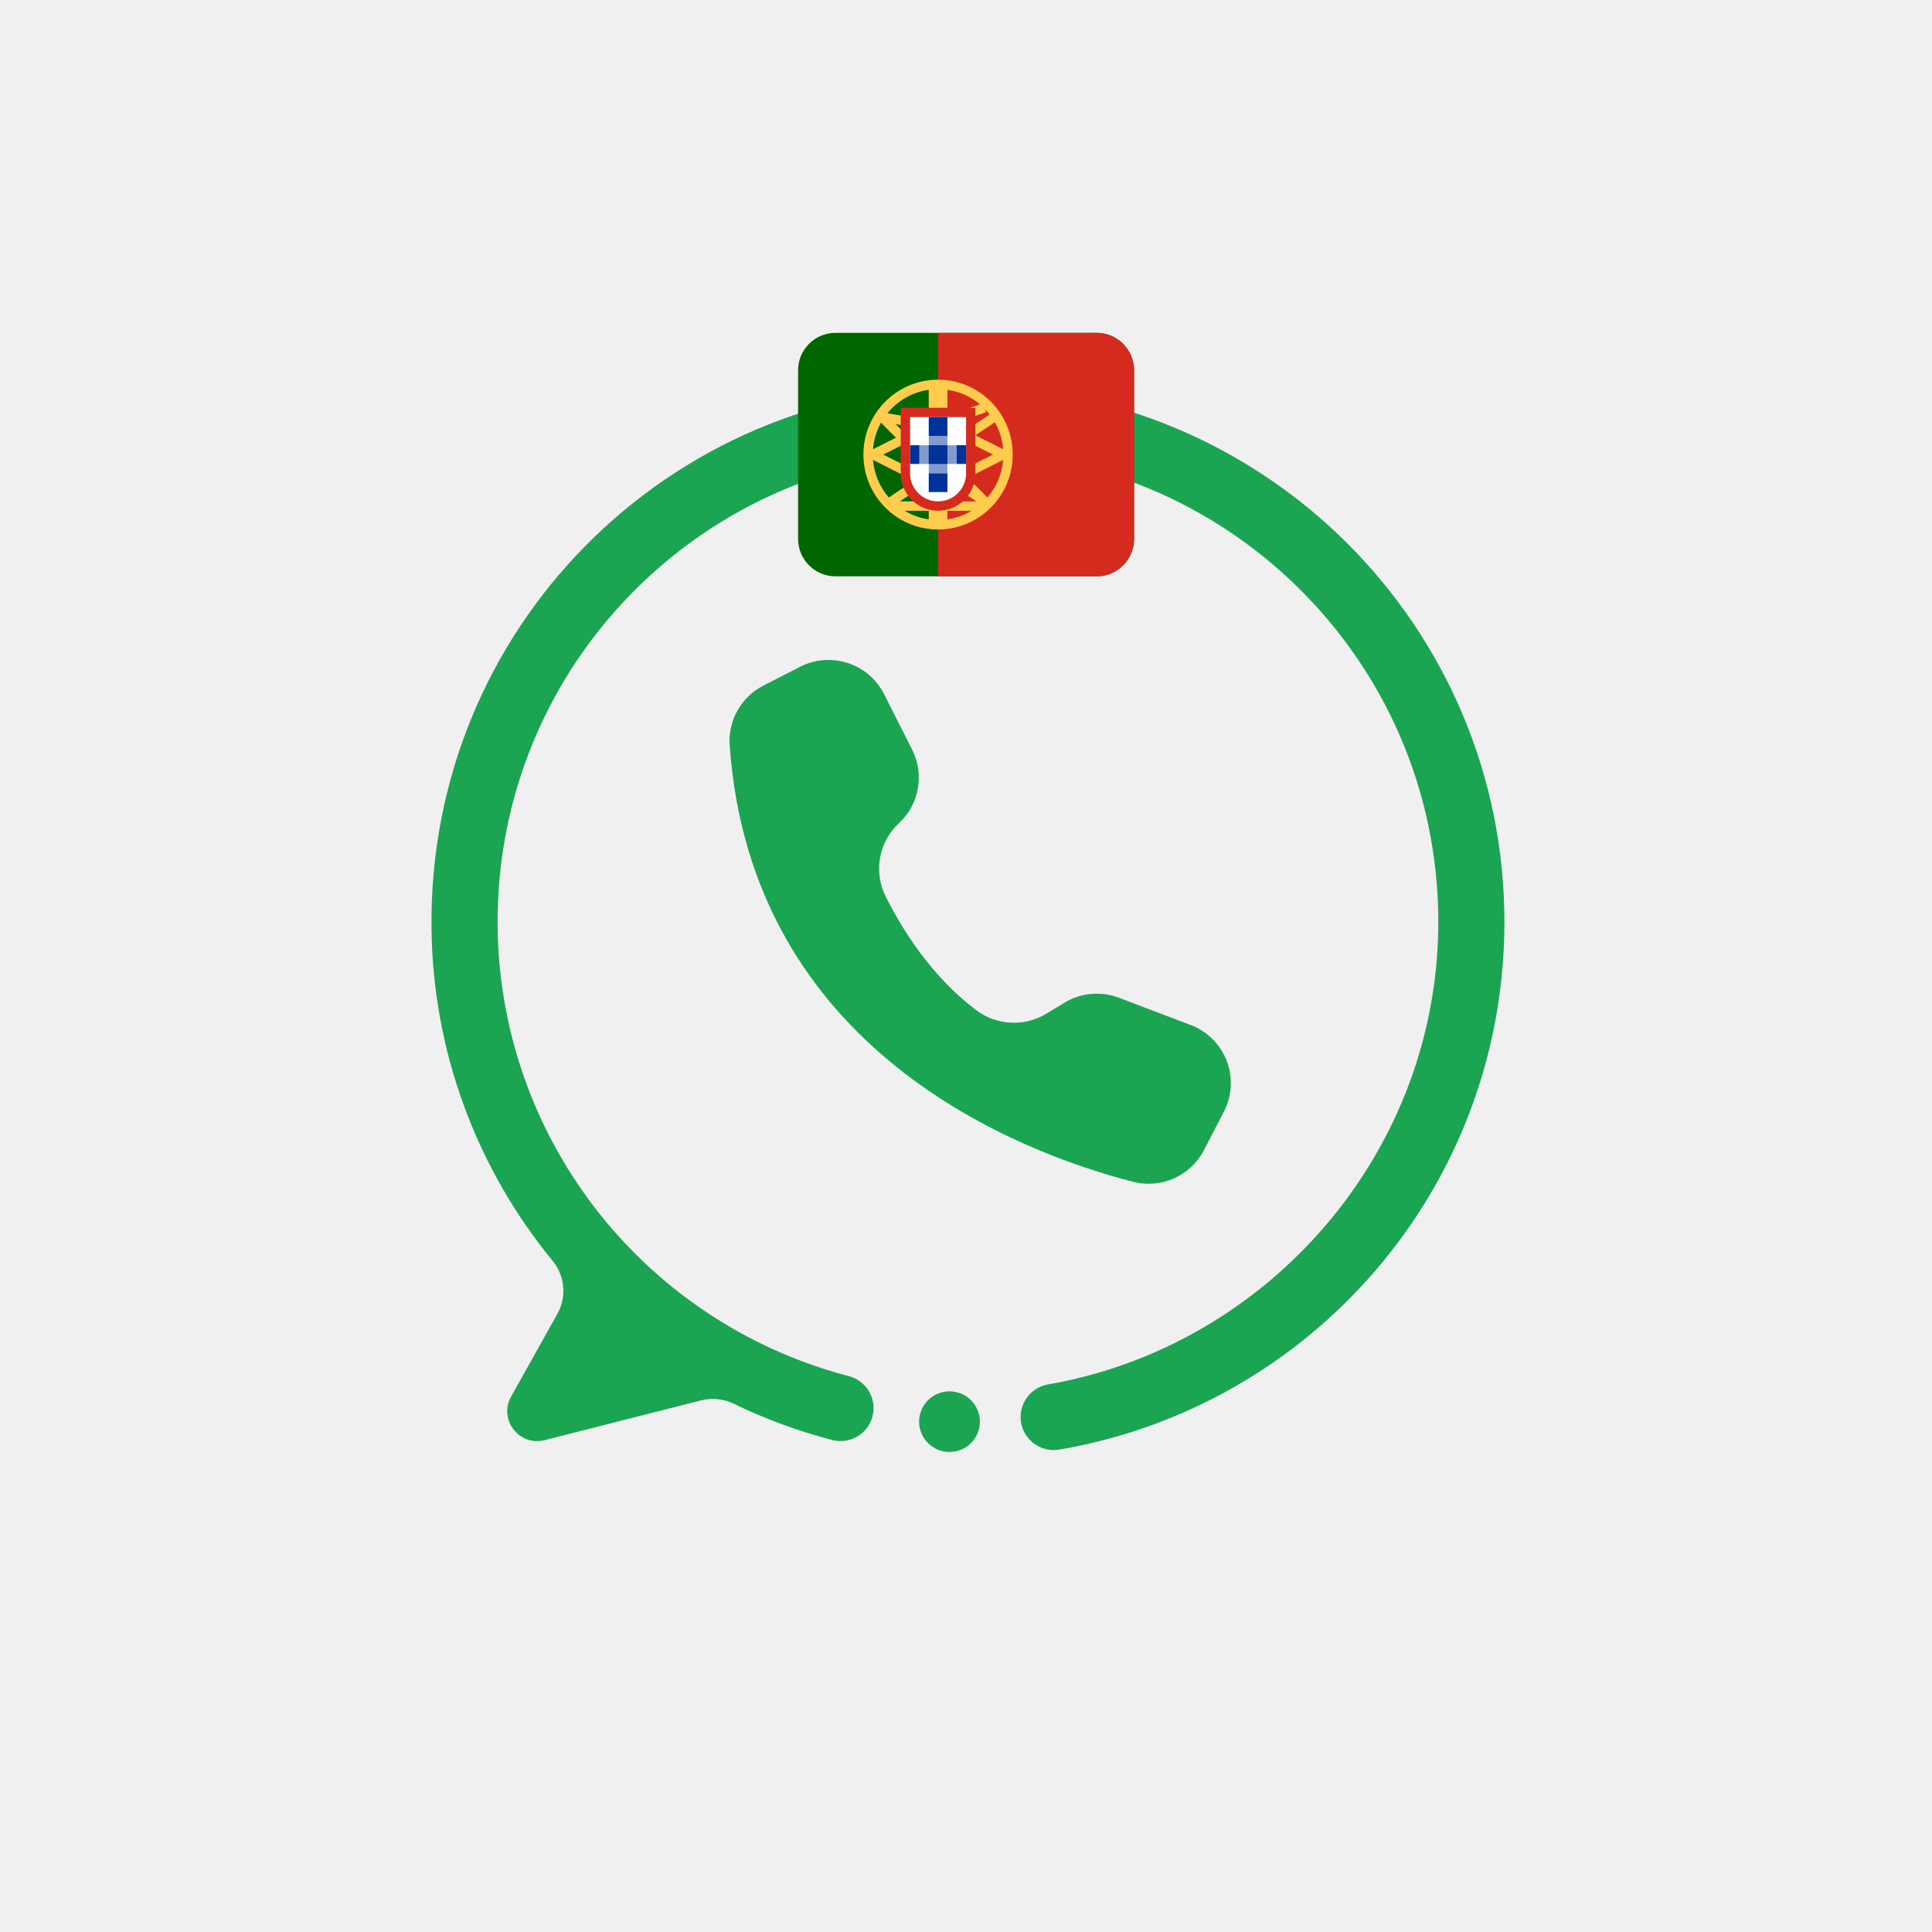
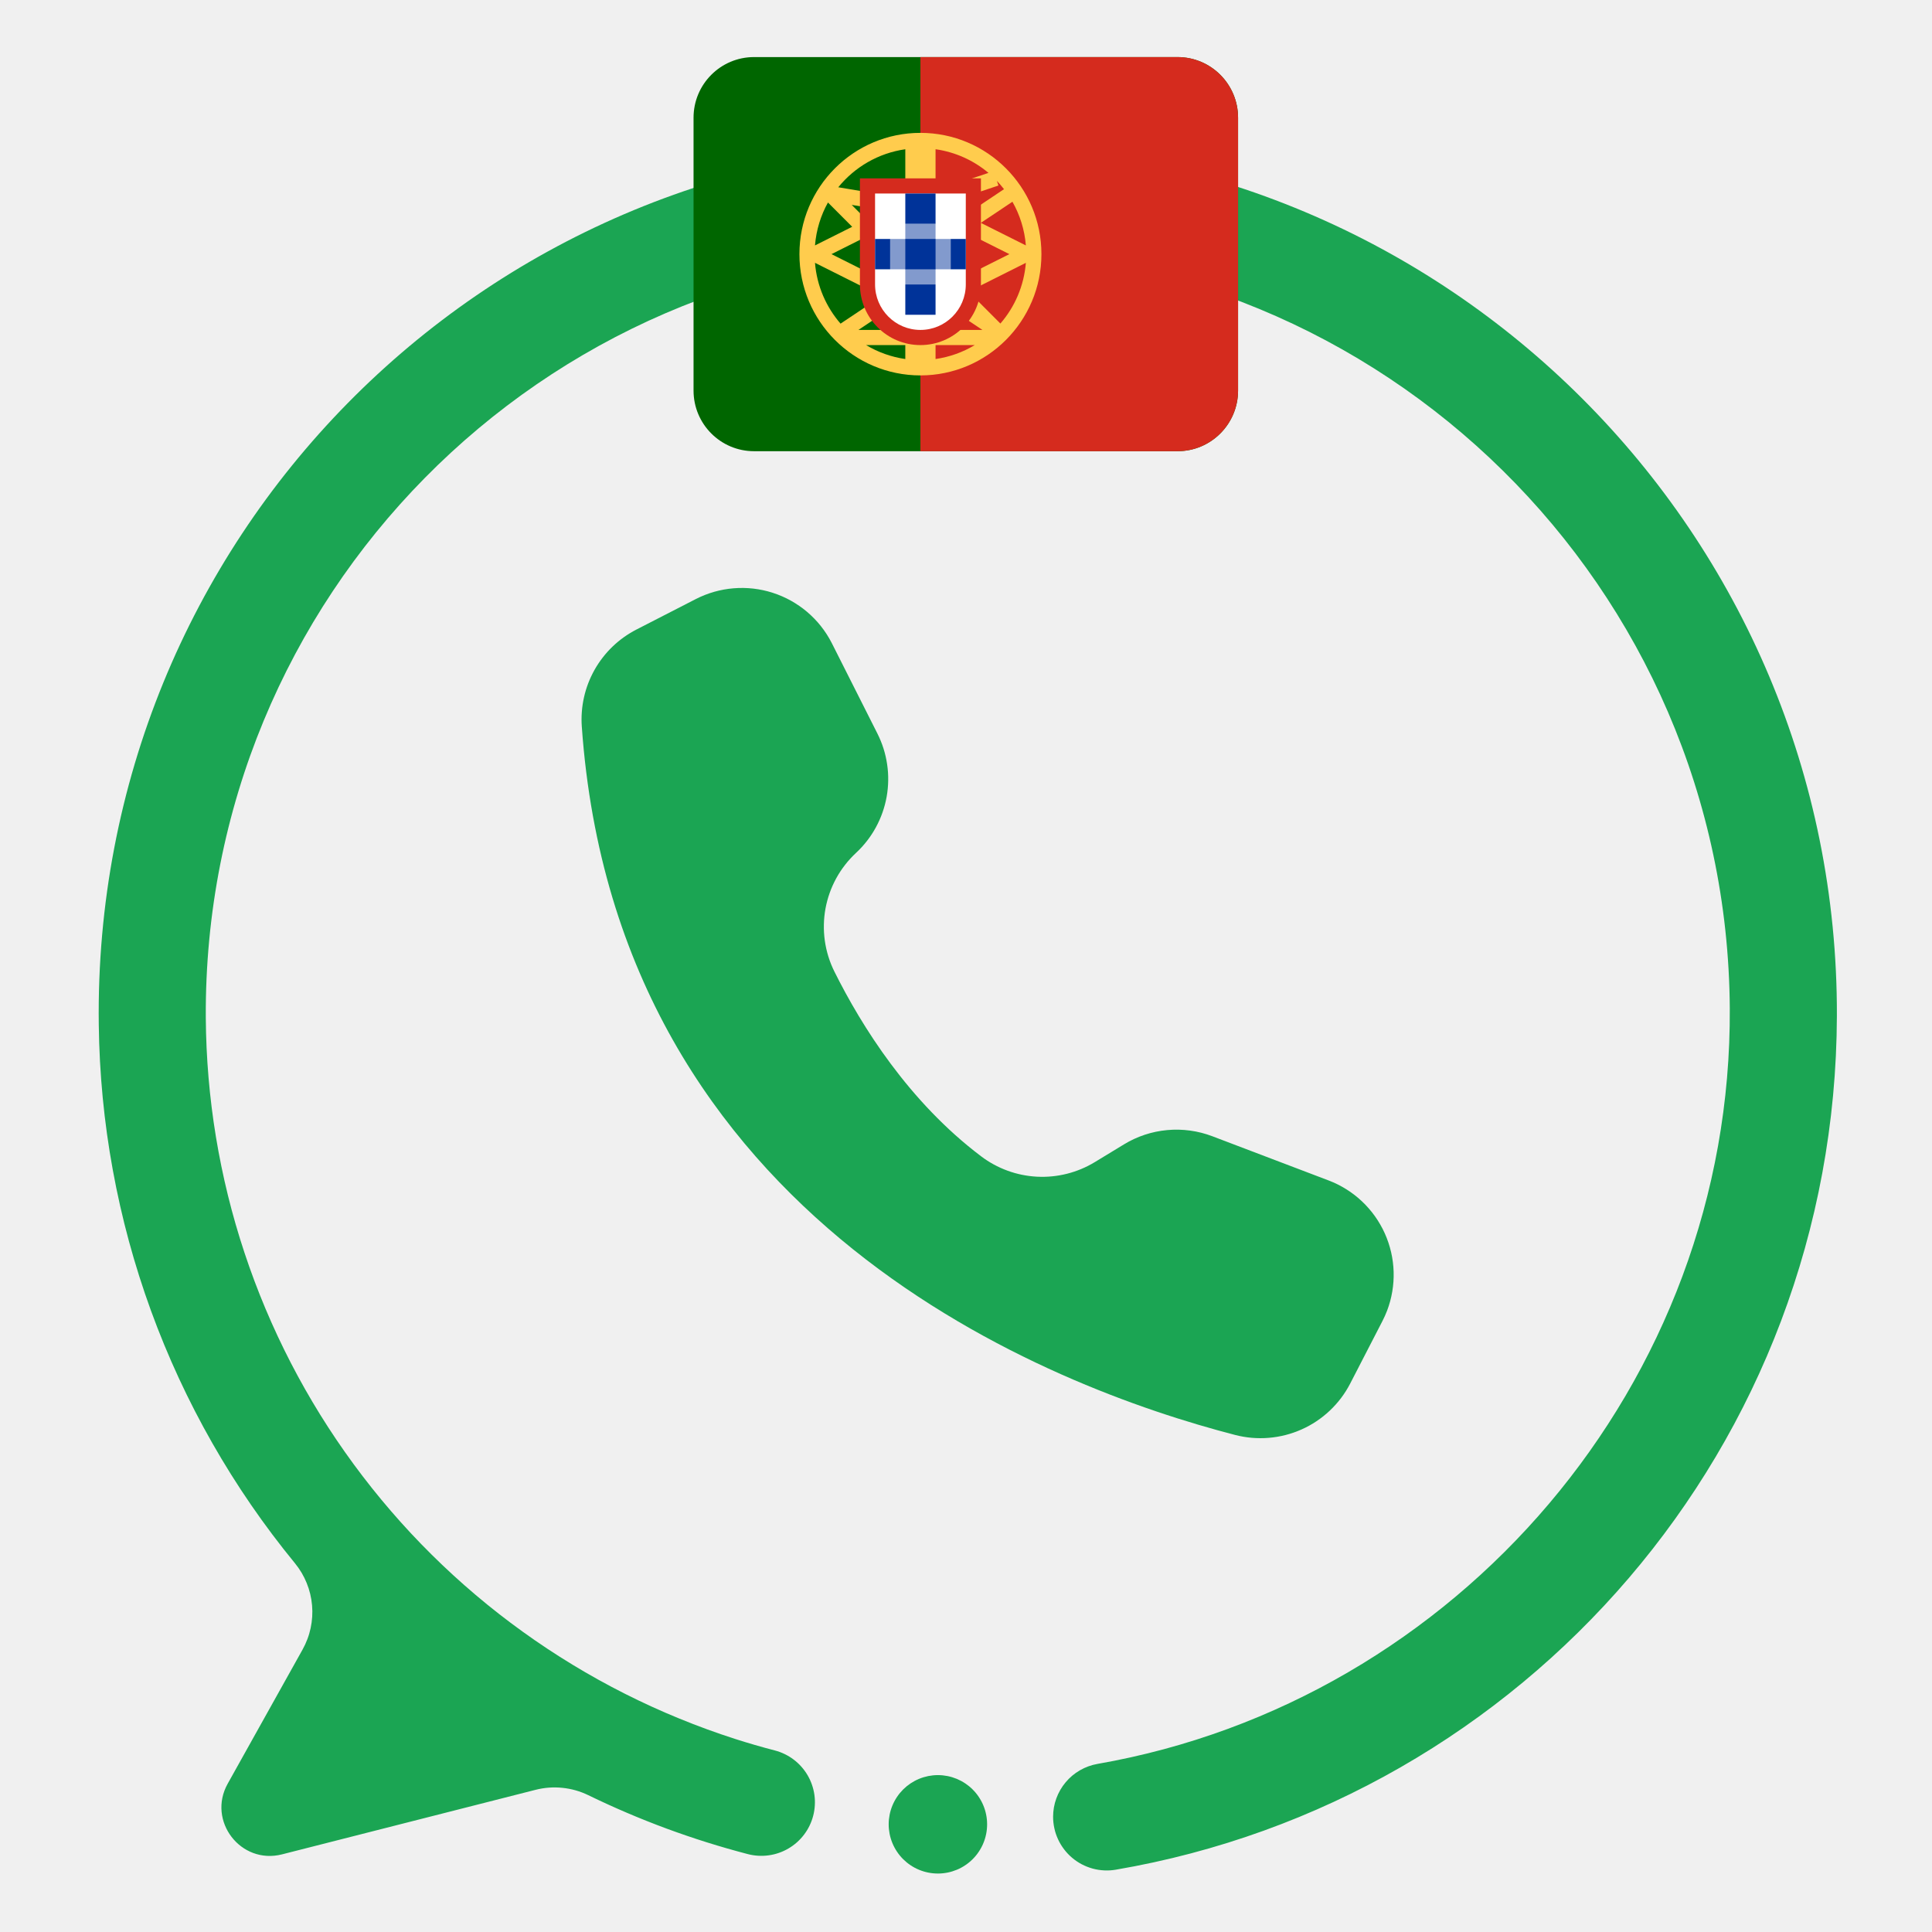
<svg xmlns="http://www.w3.org/2000/svg" width="500" zoomAndPan="magnify" viewBox="0 0 375 375" height="500" preserveAspectRatio="xMidYMid meet" version="1.0">
  <defs>
-     <clipPath id="bfa8e04640">
-       <path d="M 83 75 L 292.215 75 L 292.215 281.836 L 83 281.836 Z M 83 75 " clip-rule="nonzero" />
+     <clipPath id="15859f28d0">
+       <path d="M 19 27.668 L 356.887 27.668 L 356.887 363.668 L 19 363.668 Z M 19 27.668 " clip-rule="nonzero" />
    </clipPath>
-     <clipPath id="18a802260a">
-       <path d="M 178 270 L 191 270 L 191 281.836 L 178 281.836 Z M 178 270 " clip-rule="nonzero" />
+     <clipPath id="6488f00dd7">
+       <path d="M 172 344 L 192 344 L 192 363.668 L 172 363.668 Z M 172 344 " clip-rule="nonzero" />
    </clipPath>
-     <clipPath id="4f44c73064">
-       <path d="M 154.891 64.609 L 220.141 64.609 L 220.141 111.859 L 154.891 111.859 Z M 154.891 64.609 " clip-rule="nonzero" />
+     <clipPath id="9633ae2079">
+       <path d="M 134.586 11.078 L 240.336 11.078 L 240.336 87.578 L 134.586 87.578 Z M 134.586 11.078 " clip-rule="nonzero" />
    </clipPath>
-     <clipPath id="9b64e1e607">
-       <path d="M 182 64.609 L 220.141 64.609 L 220.141 111.859 L 182 111.859 Z M 182 64.609 " clip-rule="nonzero" />
+     <clipPath id="66cdf990dc">
+       <path d="M 178 11.078 L 240.336 11.078 L 240.336 87.578 L 178 87.578 Z M 178 11.078 " clip-rule="nonzero" />
    </clipPath>
  </defs>
-   <g clip-path="url(#bfa8e04640)">
-     <path fill="#1ba553" d="M 187.52 75.023 C 129.426 75.219 83 122.359 83.758 180.328 C 83.824 186.164 84.387 191.953 85.438 197.691 C 86.484 203.434 88.012 209.043 90.016 214.527 C 92.016 220.012 94.465 225.289 97.359 230.355 C 100.258 235.426 103.559 240.219 107.266 244.73 C 107.852 245.445 108.32 246.23 108.668 247.086 C 109.016 247.941 109.23 248.828 109.309 249.746 C 109.391 250.668 109.336 251.578 109.141 252.48 C 108.945 253.383 108.625 254.238 108.172 255.043 L 99.203 271.082 C 96.715 275.531 100.766 280.789 105.711 279.531 L 136.094 271.812 C 137.152 271.543 138.227 271.465 139.312 271.578 C 140.402 271.688 141.438 271.984 142.418 272.461 C 148.555 275.438 154.926 277.785 161.527 279.504 C 161.934 279.609 162.348 279.672 162.77 279.699 C 163.191 279.723 163.609 279.707 164.027 279.648 C 164.445 279.59 164.852 279.492 165.25 279.355 C 165.648 279.215 166.027 279.039 166.391 278.828 C 166.754 278.613 167.094 278.367 167.41 278.09 C 167.723 277.809 168.008 277.504 168.262 277.168 C 168.516 276.832 168.734 276.473 168.918 276.098 C 169.102 275.719 169.246 275.324 169.352 274.918 C 169.457 274.512 169.523 274.098 169.547 273.68 C 169.574 273.258 169.555 272.84 169.5 272.422 C 169.441 272.008 169.344 271.602 169.203 271.203 C 169.066 270.805 168.891 270.426 168.676 270.062 C 168.465 269.699 168.215 269.363 167.938 269.047 C 167.656 268.734 167.348 268.449 167.012 268.195 C 166.676 267.941 166.32 267.727 165.938 267.543 C 165.559 267.359 165.168 267.215 164.758 267.109 C 163.16 266.691 161.578 266.234 160.016 265.734 C 157.742 265.004 155.504 264.191 153.293 263.285 C 151.082 262.383 148.914 261.395 146.781 260.32 C 144.648 259.246 142.562 258.094 140.523 256.855 C 138.48 255.617 136.492 254.305 134.555 252.91 C 132.617 251.52 130.738 250.055 128.914 248.516 C 127.094 246.973 125.332 245.367 123.637 243.688 C 121.941 242.012 120.312 240.27 118.754 238.469 C 117.195 236.664 115.707 234.801 114.297 232.879 C 112.883 230.957 111.547 228.984 110.289 226.961 C 109.031 224.934 107.855 222.863 106.758 220.746 C 105.664 218.629 104.652 216.473 103.727 214.277 C 102.801 212.078 101.965 209.852 101.211 207.59 C 100.461 205.328 99.801 203.039 99.23 200.727 C 98.66 198.41 98.18 196.078 97.793 193.73 C 97.402 191.379 97.109 189.016 96.906 186.641 C 96.703 184.266 96.594 181.887 96.582 179.504 C 96.277 129.168 136.664 88.25 187.102 87.832 C 237.684 87.414 278.855 128.047 279.172 178.355 C 279.457 223.297 246.422 261.238 203.41 268.719 C 202.668 268.848 201.965 269.102 201.312 269.48 C 200.656 269.855 200.086 270.332 199.602 270.91 C 199.113 271.488 198.742 272.133 198.484 272.844 C 198.227 273.551 198.098 274.285 198.098 275.039 C 198.098 275.504 198.148 275.965 198.246 276.422 C 198.348 276.879 198.496 277.316 198.695 277.742 C 198.891 278.164 199.133 278.562 199.414 278.934 C 199.699 279.305 200.02 279.641 200.375 279.941 C 200.734 280.242 201.117 280.504 201.531 280.719 C 201.945 280.938 202.379 281.105 202.832 281.23 C 203.281 281.355 203.742 281.426 204.207 281.449 C 204.676 281.473 205.141 281.445 205.602 281.367 C 254.504 273.027 291.844 230.715 292.004 179.273 C 292.184 121.609 245.301 74.832 187.52 75.023 Z M 187.52 75.023 " fill-opacity="1" fill-rule="nonzero" />
+   <g clip-path="url(#15859f28d0)">
+     <path fill="#1ba553" d="M 187.27 27.977 C 93.16 28.293 17.945 104.809 19.172 198.902 C 19.23 203.629 19.484 208.348 19.938 213.055 C 20.391 217.758 21.043 222.438 21.895 227.09 C 22.742 231.738 23.785 236.348 25.023 240.91 C 26.262 245.473 27.691 249.973 29.309 254.418 C 30.93 258.859 32.73 263.223 34.719 267.516 C 36.707 271.805 38.871 276.004 41.211 280.109 C 43.555 284.219 46.062 288.219 48.742 292.113 C 51.422 296.008 54.262 299.785 57.262 303.441 C 57.73 304.016 58.156 304.625 58.539 305.266 C 58.918 305.906 59.246 306.574 59.527 307.262 C 59.809 307.953 60.035 308.66 60.211 309.383 C 60.387 310.109 60.504 310.84 60.57 311.582 C 60.637 312.324 60.645 313.07 60.598 313.812 C 60.551 314.555 60.449 315.293 60.293 316.02 C 60.137 316.75 59.93 317.461 59.664 318.156 C 59.402 318.855 59.09 319.527 58.727 320.18 L 44.195 346.215 C 40.164 353.438 46.73 361.973 54.742 359.93 L 103.957 347.402 C 105.676 346.965 107.414 346.836 109.176 347.02 C 110.938 347.199 112.613 347.676 114.207 348.453 C 124.148 353.285 134.465 357.094 145.16 359.883 C 145.82 360.055 146.492 360.16 147.176 360.199 C 147.855 360.238 148.535 360.211 149.211 360.117 C 149.887 360.023 150.547 359.867 151.191 359.641 C 151.836 359.418 152.453 359.133 153.043 358.785 C 153.633 358.441 154.18 358.043 154.691 357.59 C 155.199 357.133 155.66 356.637 156.074 356.09 C 156.484 355.547 156.84 354.969 157.137 354.352 C 157.434 353.738 157.668 353.102 157.84 352.441 C 158.012 351.781 158.117 351.109 158.156 350.426 C 158.199 349.746 158.172 349.066 158.078 348.391 C 157.984 347.715 157.824 347.055 157.598 346.41 C 157.375 345.766 157.09 345.148 156.746 344.559 C 156.398 343.973 156 343.422 155.547 342.914 C 155.094 342.402 154.594 341.941 154.047 341.531 C 153.504 341.117 152.926 340.766 152.309 340.469 C 151.695 340.168 151.059 339.934 150.398 339.762 C 147.809 339.09 145.246 338.348 142.715 337.535 C 139.031 336.352 135.402 335.027 131.824 333.559 C 128.242 332.094 124.727 330.488 121.273 328.746 C 117.82 327.004 114.441 325.129 111.137 323.121 C 107.828 321.113 104.605 318.98 101.469 316.719 C 98.328 314.461 95.281 312.082 92.332 309.582 C 89.379 307.082 86.527 304.473 83.781 301.75 C 81.031 299.027 78.395 296.203 75.871 293.273 C 73.344 290.344 70.938 287.32 68.648 284.203 C 66.359 281.086 64.195 277.883 62.156 274.598 C 60.117 271.309 58.211 267.945 56.438 264.512 C 54.664 261.074 53.027 257.574 51.527 254.008 C 50.027 250.441 48.668 246.824 47.453 243.152 C 46.234 239.48 45.164 235.77 44.238 232.012 C 43.316 228.258 42.539 224.473 41.91 220.656 C 41.281 216.84 40.805 213.004 40.477 209.148 C 40.148 205.297 39.973 201.434 39.945 197.566 C 39.453 115.863 104.883 49.441 186.594 48.766 C 268.539 48.086 335.238 114.043 335.75 195.703 C 336.211 268.648 282.695 330.234 213.016 342.375 C 212.418 342.48 211.832 342.637 211.262 342.844 C 210.691 343.051 210.141 343.309 209.613 343.613 C 209.09 343.914 208.594 344.262 208.125 344.652 C 207.66 345.043 207.234 345.473 206.844 345.938 C 206.453 346.402 206.105 346.898 205.801 347.426 C 205.496 347.953 205.242 348.5 205.035 349.07 C 204.824 349.641 204.668 350.227 204.562 350.824 C 204.461 351.426 204.406 352.027 204.406 352.637 C 204.406 353.012 204.426 353.391 204.469 353.766 C 204.508 354.141 204.57 354.512 204.652 354.883 C 204.73 355.25 204.832 355.613 204.953 355.973 C 205.074 356.328 205.215 356.68 205.375 357.023 C 205.531 357.367 205.711 357.699 205.906 358.023 C 206.102 358.344 206.312 358.656 206.543 358.957 C 206.77 359.258 207.016 359.543 207.277 359.82 C 207.535 360.094 207.809 360.352 208.098 360.594 C 208.387 360.84 208.688 361.066 209 361.277 C 209.316 361.488 209.637 361.684 209.973 361.859 C 210.309 362.035 210.648 362.191 211 362.328 C 211.352 362.469 211.711 362.586 212.074 362.688 C 212.441 362.785 212.809 362.867 213.18 362.926 C 213.555 362.984 213.93 363.023 214.309 363.043 C 214.684 363.062 215.062 363.059 215.438 363.039 C 215.816 363.016 216.191 362.973 216.562 362.91 C 295.789 349.371 356.281 280.691 356.539 197.191 C 356.832 103.594 280.879 27.66 187.27 27.977 Z M 187.27 27.977 " fill-opacity="1" fill-rule="nonzero" />
  </g>
-   <path fill="#1ba553" d="M 171.559 134.645 L 171.602 134.73 L 177.047 145.508 C 177.34 146.086 177.582 146.688 177.781 147.305 C 177.977 147.926 178.121 148.555 178.215 149.195 C 178.309 149.84 178.352 150.484 178.34 151.133 C 178.328 151.785 178.266 152.426 178.152 153.066 C 178.039 153.707 177.871 154.332 177.656 154.945 C 177.441 155.555 177.176 156.148 176.867 156.719 C 176.555 157.285 176.199 157.828 175.801 158.34 C 175.402 158.855 174.965 159.332 174.488 159.773 C 174.016 160.211 173.578 160.688 173.18 161.195 C 172.785 161.703 172.43 162.242 172.117 162.809 C 171.809 163.375 171.543 163.961 171.328 164.566 C 171.109 165.176 170.941 165.797 170.828 166.434 C 170.711 167.066 170.645 167.707 170.633 168.352 C 170.617 168.996 170.656 169.641 170.746 170.277 C 170.836 170.918 170.977 171.547 171.168 172.164 C 171.359 172.777 171.598 173.375 171.887 173.953 C 175.156 180.504 180.816 189.535 189.461 196.051 C 190.43 196.785 191.484 197.359 192.625 197.777 C 193.77 198.191 194.945 198.434 196.16 198.496 C 197.375 198.559 198.574 198.445 199.754 198.148 C 200.934 197.852 202.043 197.391 203.082 196.762 L 206.59 194.633 C 207.375 194.152 208.207 193.77 209.078 193.48 C 209.953 193.195 210.848 193.008 211.766 192.922 C 212.684 192.84 213.598 192.859 214.508 192.984 C 215.422 193.105 216.309 193.332 217.168 193.656 L 231.105 198.949 C 231.848 199.23 232.555 199.578 233.23 200 C 233.902 200.422 234.527 200.902 235.105 201.445 C 235.684 201.992 236.203 202.586 236.664 203.23 C 237.121 203.875 237.516 204.562 237.84 205.285 C 238.168 206.008 238.418 206.754 238.594 207.527 C 238.773 208.301 238.875 209.082 238.898 209.875 C 238.922 210.664 238.867 211.453 238.734 212.234 C 238.602 213.016 238.395 213.777 238.113 214.516 C 237.949 214.941 237.766 215.355 237.555 215.762 L 233.691 223.23 C 233.379 223.836 233.02 224.41 232.609 224.953 C 232.199 225.496 231.746 226 231.25 226.469 C 230.754 226.938 230.227 227.359 229.656 227.734 C 229.09 228.113 228.496 228.441 227.875 228.719 C 227.25 228.996 226.609 229.219 225.949 229.387 C 225.289 229.555 224.621 229.668 223.941 229.727 C 223.262 229.781 222.582 229.781 221.906 229.723 C 221.227 229.664 220.555 229.547 219.898 229.379 C 198.004 223.727 145.832 204.078 141.629 144.668 C 141.543 143.488 141.633 142.32 141.891 141.168 C 142.152 140.016 142.57 138.922 143.152 137.891 C 143.734 136.863 144.449 135.938 145.305 135.117 C 146.156 134.297 147.109 133.617 148.164 133.078 L 155.273 129.434 C 155.98 129.07 156.715 128.777 157.477 128.562 C 158.242 128.344 159.02 128.203 159.809 128.137 C 160.602 128.07 161.391 128.082 162.18 128.176 C 162.969 128.266 163.742 128.43 164.5 128.672 C 165.254 128.914 165.98 129.227 166.676 129.613 C 167.367 129.996 168.02 130.445 168.625 130.957 C 169.23 131.473 169.781 132.039 170.273 132.66 C 170.77 133.277 171.195 133.941 171.559 134.645 Z M 171.559 134.645 " fill-opacity="1" fill-rule="nonzero" />
-   <g clip-path="url(#18a802260a)">
-     <path fill="#1ba553" d="M 190.191 275.941 C 190.191 276.328 190.152 276.711 190.078 277.09 C 190.004 277.469 189.891 277.836 189.742 278.191 C 189.594 278.551 189.414 278.891 189.199 279.211 C 188.98 279.531 188.738 279.828 188.465 280.102 C 188.191 280.375 187.891 280.617 187.57 280.832 C 187.25 281.047 186.91 281.23 186.551 281.379 C 186.191 281.527 185.824 281.637 185.445 281.711 C 185.066 281.789 184.68 281.824 184.293 281.824 C 183.906 281.824 183.523 281.789 183.145 281.711 C 182.766 281.637 182.395 281.527 182.039 281.379 C 181.68 281.23 181.34 281.047 181.02 280.832 C 180.695 280.617 180.398 280.375 180.125 280.102 C 179.852 279.828 179.605 279.531 179.391 279.211 C 179.176 278.891 178.996 278.551 178.848 278.191 C 178.699 277.836 178.586 277.469 178.512 277.09 C 178.434 276.711 178.398 276.328 178.398 275.941 C 178.398 275.555 178.434 275.172 178.512 274.793 C 178.586 274.414 178.699 274.047 178.848 273.688 C 178.996 273.332 179.176 272.992 179.391 272.672 C 179.605 272.348 179.852 272.051 180.125 271.777 C 180.398 271.504 180.695 271.262 181.02 271.047 C 181.34 270.832 181.68 270.652 182.039 270.504 C 182.395 270.355 182.766 270.242 183.145 270.168 C 183.523 270.094 183.906 270.055 184.293 270.055 C 184.68 270.055 185.066 270.094 185.445 270.168 C 185.824 270.242 186.191 270.355 186.551 270.504 C 186.91 270.652 187.25 270.832 187.57 271.047 C 187.891 271.262 188.191 271.504 188.465 271.777 C 188.738 272.051 188.98 272.348 189.199 272.672 C 189.414 272.992 189.594 273.332 189.742 273.688 C 189.891 274.047 190.004 274.414 190.078 274.793 C 190.152 275.172 190.191 275.555 190.191 275.941 Z M 190.191 275.941 " fill-opacity="1" fill-rule="nonzero" />
+   <path fill="#1ba553" d="M 161.414 124.754 L 161.484 124.891 L 170.305 142.383 C 170.777 143.324 171.176 144.297 171.492 145.301 C 171.809 146.305 172.043 147.328 172.195 148.371 C 172.348 149.414 172.418 150.461 172.398 151.516 C 172.383 152.57 172.281 153.613 172.098 154.652 C 171.91 155.688 171.645 156.703 171.293 157.699 C 170.945 158.691 170.516 159.652 170.012 160.578 C 169.508 161.504 168.934 162.383 168.285 163.215 C 167.641 164.047 166.934 164.82 166.16 165.539 C 165.395 166.254 164.688 167.02 164.043 167.848 C 163.398 168.672 162.824 169.547 162.32 170.465 C 161.816 171.383 161.387 172.336 161.039 173.32 C 160.688 174.309 160.418 175.316 160.227 176.348 C 160.039 177.379 159.934 178.418 159.914 179.465 C 159.891 180.512 159.953 181.555 160.098 182.59 C 160.242 183.629 160.473 184.648 160.781 185.648 C 161.09 186.648 161.477 187.617 161.945 188.559 C 167.238 199.191 176.414 213.848 190.414 224.422 C 191.195 225.016 192.016 225.547 192.875 226.016 C 193.734 226.484 194.625 226.887 195.543 227.223 C 196.465 227.562 197.402 227.828 198.363 228.023 C 199.324 228.219 200.293 228.344 201.27 228.395 C 202.25 228.445 203.227 228.426 204.199 228.328 C 205.176 228.234 206.137 228.066 207.09 227.828 C 208.039 227.59 208.965 227.281 209.871 226.902 C 210.773 226.527 211.645 226.086 212.48 225.578 L 218.164 222.121 C 219.438 221.344 220.781 220.723 222.199 220.254 C 223.613 219.785 225.066 219.484 226.551 219.348 C 228.035 219.211 229.516 219.242 230.992 219.445 C 232.473 219.645 233.906 220.012 235.301 220.539 L 257.883 229.125 C 258.484 229.355 259.07 229.609 259.645 229.895 C 260.219 230.184 260.777 230.496 261.32 230.836 C 261.867 231.176 262.391 231.543 262.898 231.934 C 263.406 232.328 263.895 232.742 264.359 233.184 C 264.828 233.625 265.273 234.086 265.691 234.57 C 266.113 235.055 266.512 235.555 266.883 236.078 C 267.254 236.602 267.602 237.141 267.918 237.699 C 268.238 238.254 268.531 238.824 268.793 239.41 C 269.055 239.996 269.289 240.594 269.492 241.203 C 269.695 241.809 269.871 242.426 270.016 243.051 C 270.16 243.676 270.27 244.309 270.352 244.945 C 270.434 245.582 270.484 246.219 270.504 246.859 C 270.523 247.5 270.508 248.141 270.465 248.781 C 270.422 249.422 270.348 250.059 270.238 250.691 C 270.133 251.324 269.996 251.949 269.828 252.57 C 269.66 253.188 269.461 253.797 269.234 254.398 C 268.969 255.086 268.668 255.762 268.328 256.418 L 262.074 268.543 C 261.566 269.523 260.98 270.457 260.316 271.34 C 259.652 272.219 258.918 273.039 258.117 273.797 C 257.316 274.555 256.453 275.242 255.535 275.855 C 254.617 276.469 253.656 277 252.645 277.449 C 251.637 277.898 250.598 278.262 249.531 278.535 C 248.461 278.809 247.375 278.992 246.277 279.082 C 245.176 279.176 244.074 279.172 242.977 279.078 C 241.875 278.984 240.793 278.797 239.723 278.52 C 204.258 269.344 119.734 237.453 112.926 141.02 C 112.859 140.066 112.859 139.113 112.934 138.164 C 113.004 137.211 113.145 136.27 113.355 135.34 C 113.562 134.406 113.84 133.496 114.18 132.605 C 114.523 131.715 114.93 130.855 115.395 130.023 C 115.863 129.191 116.391 128.398 116.973 127.645 C 117.559 126.887 118.191 126.18 118.879 125.516 C 119.566 124.855 120.301 124.246 121.074 123.691 C 121.852 123.137 122.664 122.641 123.512 122.203 L 135.031 116.289 C 135.602 115.996 136.184 115.73 136.781 115.496 C 137.379 115.258 137.984 115.051 138.602 114.875 C 139.219 114.699 139.844 114.555 140.473 114.438 C 141.105 114.324 141.742 114.238 142.379 114.188 C 143.02 114.133 143.66 114.113 144.301 114.121 C 144.945 114.133 145.582 114.176 146.223 114.246 C 146.859 114.32 147.492 114.426 148.117 114.559 C 148.746 114.695 149.363 114.859 149.977 115.059 C 150.586 115.254 151.188 115.477 151.777 115.734 C 152.363 115.988 152.941 116.27 153.5 116.582 C 154.062 116.895 154.605 117.234 155.133 117.598 C 155.66 117.961 156.172 118.352 156.66 118.766 C 157.148 119.184 157.617 119.621 158.062 120.082 C 158.512 120.543 158.934 121.023 159.332 121.527 C 159.73 122.027 160.105 122.551 160.453 123.09 C 160.801 123.629 161.121 124.184 161.414 124.754 Z M 161.414 124.754 " fill-opacity="1" fill-rule="nonzero" />
+   <g clip-path="url(#6488f00dd7)">
+     <path fill="#1ba553" d="M 191.598 354.102 C 191.598 354.727 191.539 355.348 191.414 355.965 C 191.293 356.578 191.113 357.176 190.871 357.754 C 190.633 358.336 190.336 358.887 189.988 359.406 C 189.641 359.93 189.246 360.41 188.801 360.855 C 188.359 361.297 187.875 361.695 187.352 362.043 C 186.832 362.391 186.281 362.688 185.703 362.926 C 185.121 363.164 184.523 363.348 183.91 363.469 C 183.293 363.59 182.672 363.652 182.047 363.652 C 181.418 363.652 180.797 363.59 180.184 363.469 C 179.566 363.348 178.969 363.164 178.391 362.926 C 177.809 362.688 177.262 362.391 176.738 362.043 C 176.215 361.695 175.734 361.297 175.289 360.855 C 174.848 360.41 174.449 359.93 174.102 359.406 C 173.754 358.887 173.461 358.336 173.219 357.754 C 172.98 357.176 172.797 356.578 172.676 355.965 C 172.555 355.348 172.492 354.727 172.492 354.102 C 172.492 353.473 172.555 352.852 172.676 352.238 C 172.797 351.621 172.98 351.023 173.219 350.445 C 173.461 349.863 173.754 349.316 174.102 348.793 C 174.449 348.273 174.848 347.789 175.289 347.344 C 175.734 346.902 176.215 346.508 176.738 346.156 C 177.262 345.809 177.809 345.516 178.391 345.273 C 178.969 345.035 179.566 344.855 180.184 344.73 C 180.797 344.609 181.418 344.547 182.047 344.547 C 182.672 344.547 183.293 344.609 183.91 344.73 C 184.523 344.852 185.121 345.035 185.703 345.273 C 186.281 345.516 186.832 345.809 187.352 346.156 C 187.875 346.508 188.359 346.902 188.801 347.344 C 189.246 347.789 189.641 348.273 189.988 348.793 C 190.336 349.316 190.633 349.863 190.871 350.445 C 191.113 351.023 191.293 351.621 191.414 352.238 C 191.539 352.852 191.598 353.473 191.598 354.102 Z M 191.598 354.102 " fill-opacity="1" fill-rule="nonzero" />
  </g>
-   <g clip-path="url(#4f44c73064)">
-     <path fill="#006600" d="M 220.121 104.59 C 220.121 108.605 216.879 111.859 212.875 111.859 L 162.152 111.859 C 158.152 111.859 154.906 108.605 154.906 104.59 L 154.906 71.879 C 154.906 67.863 158.152 64.609 162.152 64.609 L 212.875 64.609 C 216.879 64.609 220.121 67.863 220.121 71.879 Z M 220.121 104.59 " fill-opacity="1" fill-rule="nonzero" />
+   <g clip-path="url(#9633ae2079)">
+     <path fill="#006600" d="M 240.309 75.809 C 240.309 82.309 235.047 87.578 228.562 87.578 L 146.359 87.578 C 139.875 87.578 134.617 82.309 134.617 75.809 L 134.617 22.848 C 134.617 16.348 139.875 11.078 146.359 11.078 L 228.562 11.078 C 235.047 11.078 240.309 16.348 240.309 22.848 Z M 240.309 75.809 " fill-opacity="1" fill-rule="nonzero" />
  </g>
-   <g clip-path="url(#9b64e1e607)">
-     <path fill="#d52b1e" d="M 212.875 64.609 L 182.078 64.609 L 182.078 111.859 L 212.875 111.859 C 216.879 111.859 220.121 108.605 220.121 104.59 L 220.121 71.879 C 220.121 67.863 216.879 64.609 212.875 64.609 Z M 212.875 64.609 " fill-opacity="1" fill-rule="nonzero" />
+   <g clip-path="url(#66cdf990dc)">
+     <path fill="#d52b1e" d="M 228.562 11.078 L 178.652 11.078 L 178.652 87.578 L 228.562 87.578 C 235.047 87.578 240.309 82.309 240.309 75.809 L 240.309 22.848 C 240.309 16.348 235.047 11.078 228.562 11.078 Z M 228.562 11.078 " fill-opacity="1" fill-rule="nonzero" />
  </g>
-   <path fill="#ffcc4d" d="M 182.078 73.695 C 174.074 73.695 167.586 80.207 167.586 88.234 C 167.586 96.262 174.074 102.773 182.078 102.773 C 190.082 102.773 196.57 96.262 196.57 88.234 C 196.57 80.207 190.082 73.695 182.078 73.695 Z M 189.316 84.488 L 193.098 81.957 C 193.988 83.523 194.555 85.297 194.707 87.191 Z M 183.891 99.137 L 188.586 99.137 C 187.176 99.988 185.59 100.566 183.891 100.809 Z M 169.453 87.191 C 169.602 85.336 170.145 83.59 171.004 82.043 L 173.906 84.957 Z M 169.453 89.277 L 176.238 92.68 L 177.051 91.055 L 171.426 88.234 L 175.258 86.312 L 177.816 88.879 L 179.098 87.594 L 176.965 85.457 L 177.051 85.414 L 176.238 83.789 L 175.617 84.102 L 173.852 82.328 L 176.496 82.773 L 176.793 80.98 L 172.238 80.219 C 174.203 77.797 177.039 76.125 180.27 75.66 L 180.27 97.32 L 174.652 97.32 L 178.957 94.441 L 177.953 92.93 L 172.52 96.566 L 172.543 96.602 C 170.805 94.609 169.68 92.074 169.453 89.277 Z M 180.27 100.809 C 178.57 100.566 176.984 99.988 175.574 99.137 L 180.27 99.137 Z M 191.656 96.559 L 186.344 91.227 L 185.062 92.512 L 185.918 93.367 L 185.199 94.445 L 189.504 97.32 L 183.891 97.32 L 183.891 75.66 C 186.285 76.004 188.465 77.004 190.23 78.496 L 185.418 80.105 L 185.988 81.828 L 191.422 80.012 L 191.238 79.453 C 191.539 79.77 191.82 80.102 192.09 80.449 L 187.012 83.844 L 187.516 84.602 L 187.109 85.414 L 192.734 88.234 L 187.109 91.059 L 187.918 92.684 L 194.707 89.277 C 194.484 92.055 193.371 94.57 191.656 96.559 Z M 191.656 96.559 " fill-opacity="1" fill-rule="nonzero" />
-   <path fill="#d52b1e" d="M 174.832 79.148 L 174.832 91.871 C 174.832 95.883 178.078 99.137 182.078 99.137 C 186.082 99.137 189.324 95.883 189.324 91.871 L 189.324 79.148 Z M 174.832 79.148 " fill-opacity="1" fill-rule="nonzero" />
-   <path fill="#ffffff" d="M 176.645 80.965 L 176.645 91.871 C 176.645 94.879 179.078 97.32 182.078 97.32 C 185.082 97.32 187.516 94.879 187.516 91.871 L 187.516 80.965 Z M 176.645 80.965 " fill-opacity="1" fill-rule="nonzero" />
-   <path fill="#829acd" d="M 178.457 86.418 L 185.703 86.418 L 185.703 90.051 L 178.457 90.051 Z M 178.457 86.418 " fill-opacity="1" fill-rule="nonzero" />
-   <path fill="#829acd" d="M 180.27 84.602 L 183.891 84.602 L 183.891 91.871 L 180.27 91.871 Z M 180.27 84.602 " fill-opacity="1" fill-rule="nonzero" />
-   <path fill="#003399" d="M 176.645 86.418 L 178.457 86.418 L 178.457 90.051 L 176.645 90.051 Z M 180.27 86.418 L 183.891 86.418 L 183.891 90.051 L 180.27 90.051 Z M 185.703 86.418 L 187.516 86.418 L 187.516 90.051 L 185.703 90.051 Z M 180.27 91.871 L 183.891 91.871 L 183.891 95.504 L 180.27 95.504 Z M 180.27 80.965 L 183.891 80.965 L 183.891 84.602 L 180.27 84.602 Z M 180.27 80.965 " fill-opacity="1" fill-rule="nonzero" />
+   <path fill="#ffcc4d" d="M 178.652 25.789 C 165.684 25.789 155.168 36.328 155.168 49.328 C 155.168 62.324 165.684 72.867 178.652 72.867 C 191.625 72.867 202.141 62.324 202.141 49.328 C 202.141 36.328 191.625 25.789 178.652 25.789 Z M 190.379 43.258 L 196.512 39.16 C 197.953 41.699 198.871 44.57 199.121 47.637 Z M 181.59 66.98 L 189.199 66.98 C 186.914 68.355 184.34 69.293 181.59 69.688 Z M 158.188 47.637 C 158.434 44.633 159.312 41.805 160.707 39.305 L 165.41 44.02 Z M 158.188 51.012 L 169.188 56.527 L 170.5 53.895 L 161.387 49.328 L 167.598 46.215 L 171.742 50.367 L 173.82 48.289 L 170.367 44.828 L 170.5 44.762 L 169.188 42.125 L 168.18 42.633 L 165.316 39.766 L 169.605 40.48 L 170.086 37.582 L 162.707 36.348 C 165.891 32.426 170.488 29.719 175.719 28.969 L 175.719 64.039 L 166.621 64.039 L 173.594 59.379 L 171.965 56.93 L 163.16 62.812 L 163.199 62.875 C 160.383 59.648 158.555 55.543 158.188 51.012 Z M 175.719 69.688 C 172.969 69.289 170.395 68.355 168.109 66.98 L 175.719 66.98 Z M 194.176 62.801 L 185.566 54.172 L 183.488 56.254 L 184.871 57.641 L 183.711 59.379 L 190.688 64.039 L 181.59 64.039 L 181.59 28.965 C 185.469 29.523 189 31.145 191.863 33.559 L 184.062 36.164 L 184.988 38.957 L 193.797 36.012 L 193.496 35.105 C 193.984 35.617 194.441 36.156 194.879 36.719 L 186.645 42.219 L 187.461 43.441 L 186.805 44.758 L 195.922 49.328 L 186.809 53.895 L 188.121 56.531 L 199.121 51.016 C 198.754 55.508 196.957 59.586 194.176 62.801 Z M 194.176 62.801 " fill-opacity="1" fill-rule="nonzero" />
+   <path fill="#d52b1e" d="M 166.91 34.617 L 166.91 55.211 C 166.91 61.711 172.168 66.98 178.652 66.98 C 185.141 66.98 190.398 61.711 190.398 55.211 L 190.398 34.617 Z M 166.91 34.617 " fill-opacity="1" fill-rule="nonzero" />
+   <path fill="#ffffff" d="M 169.848 37.559 L 169.848 55.211 C 169.848 60.082 173.789 64.039 178.652 64.039 C 183.52 64.039 187.461 60.082 187.461 55.211 L 187.461 37.559 Z M 169.848 37.559 " fill-opacity="1" fill-rule="nonzero" />
+   <path fill="#829acd" d="M 172.781 46.383 L 184.527 46.383 L 184.527 52.27 L 172.781 52.27 Z M 172.781 46.383 " fill-opacity="1" fill-rule="nonzero" />
+   <path fill="#829acd" d="M 175.719 43.441 L 181.59 43.441 L 181.59 55.211 L 175.719 55.211 Z M 175.719 43.441 " fill-opacity="1" fill-rule="nonzero" />
+   <path fill="#003399" d="M 169.848 46.383 L 172.781 46.383 L 172.781 52.27 L 169.848 52.27 Z M 175.719 46.383 L 181.59 46.383 L 181.59 52.27 L 175.719 52.27 Z M 184.527 46.383 L 187.461 46.383 L 187.461 52.27 L 184.527 52.27 Z M 175.719 55.211 L 181.59 55.211 L 181.59 61.098 L 175.719 61.098 Z M 175.719 37.559 L 181.59 37.559 L 181.59 43.441 L 175.719 43.441 Z M 175.719 37.559 " fill-opacity="1" fill-rule="nonzero" />
</svg>
